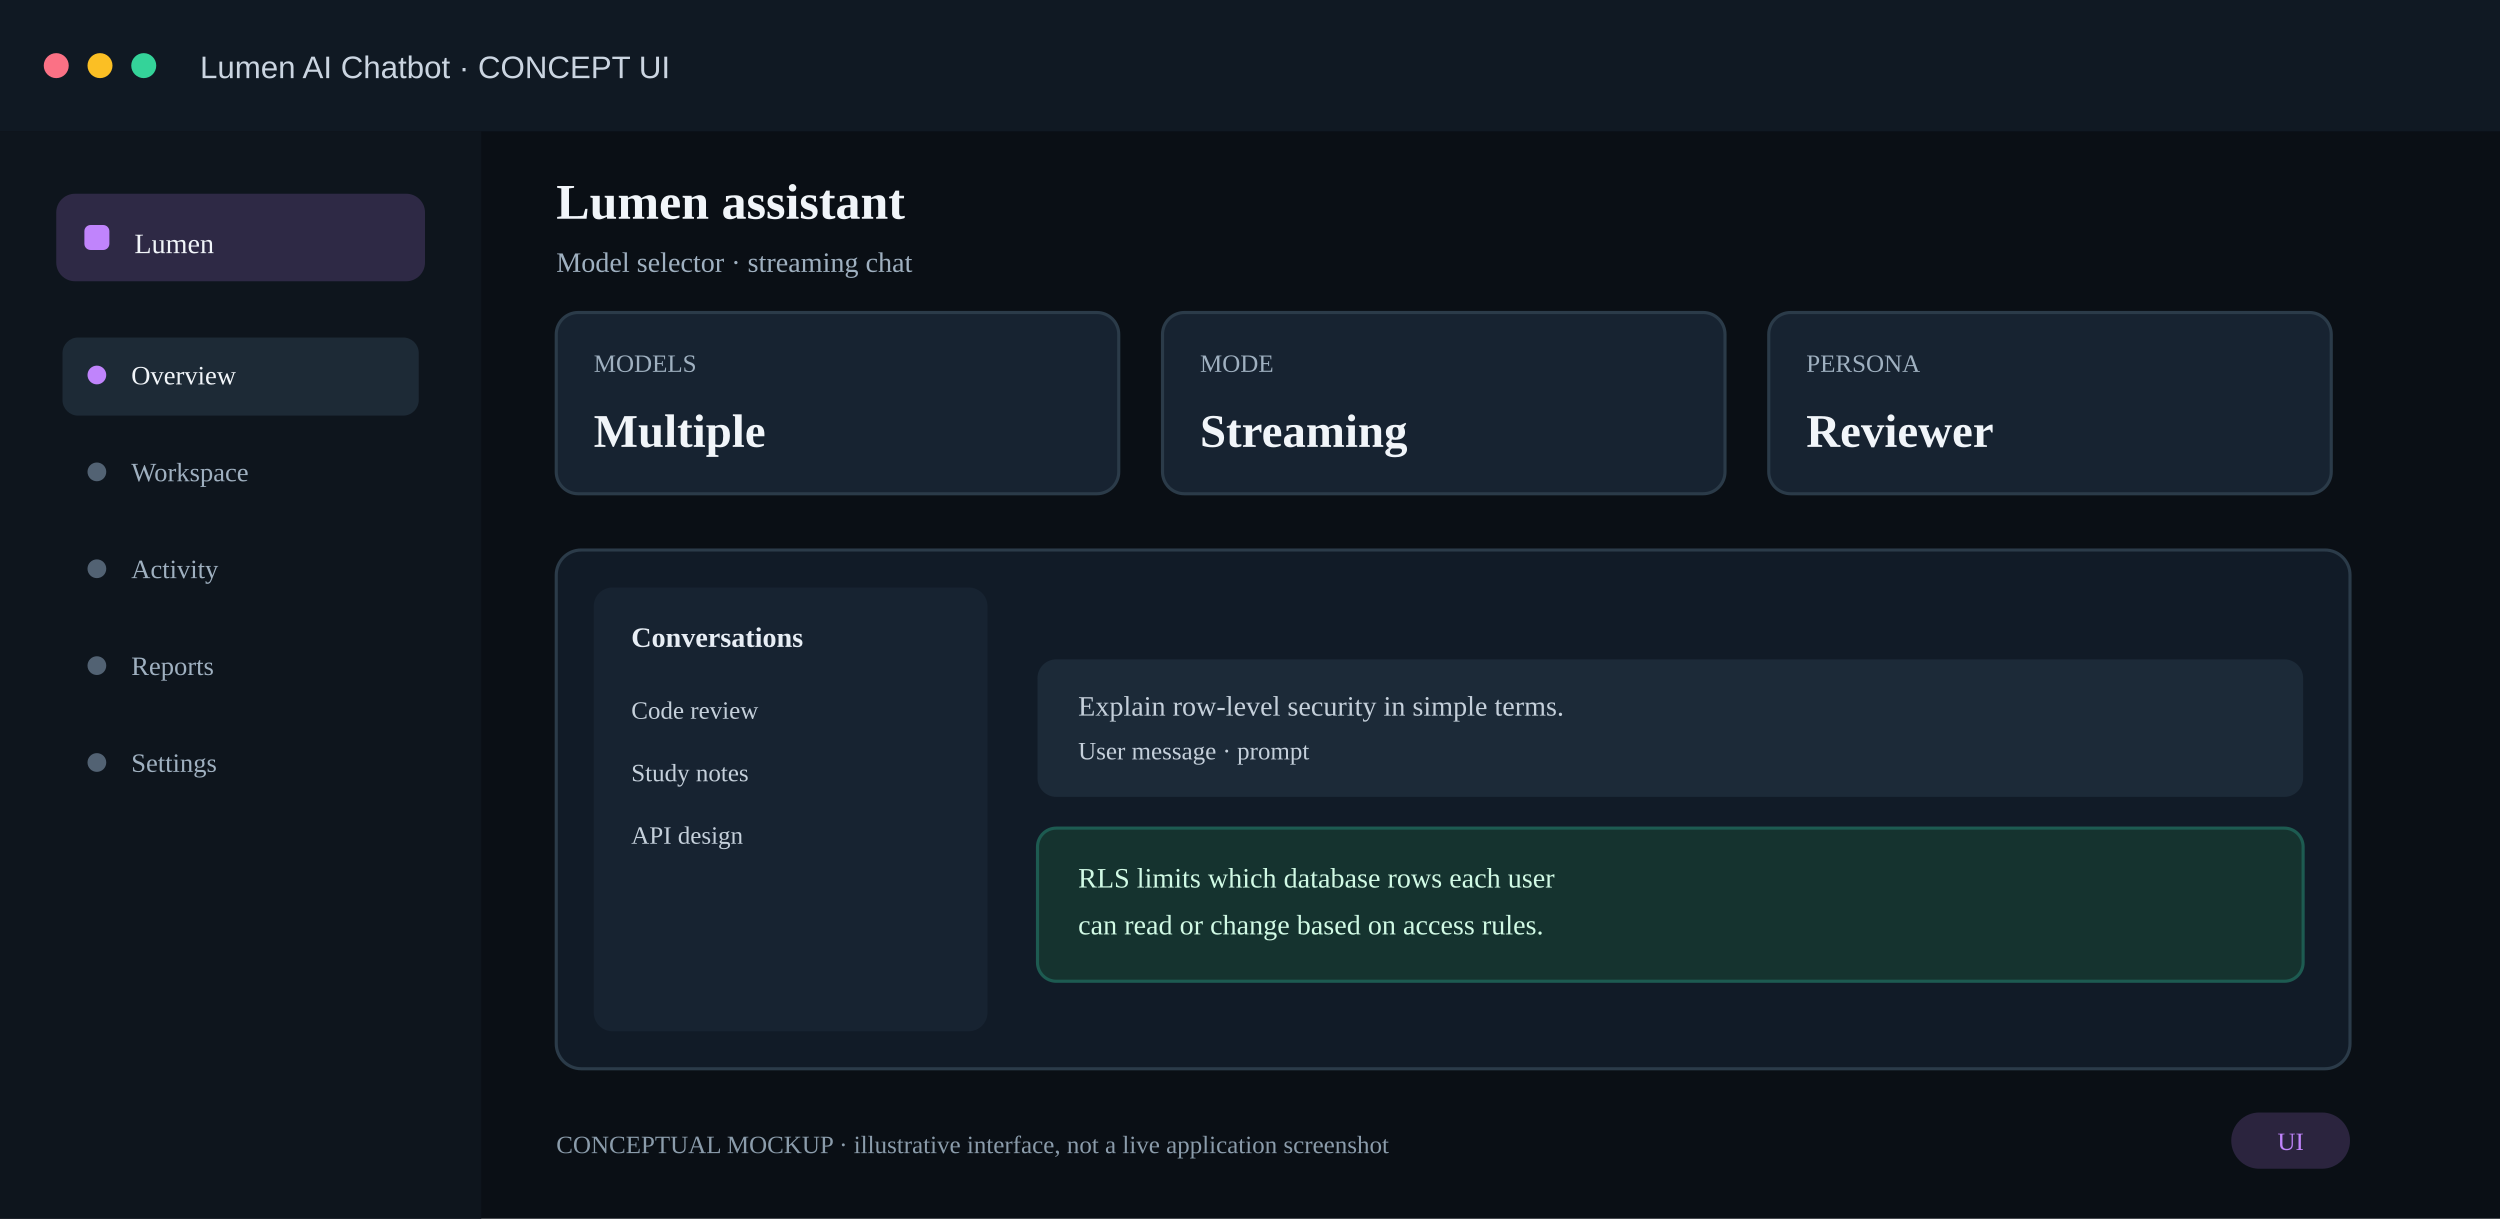
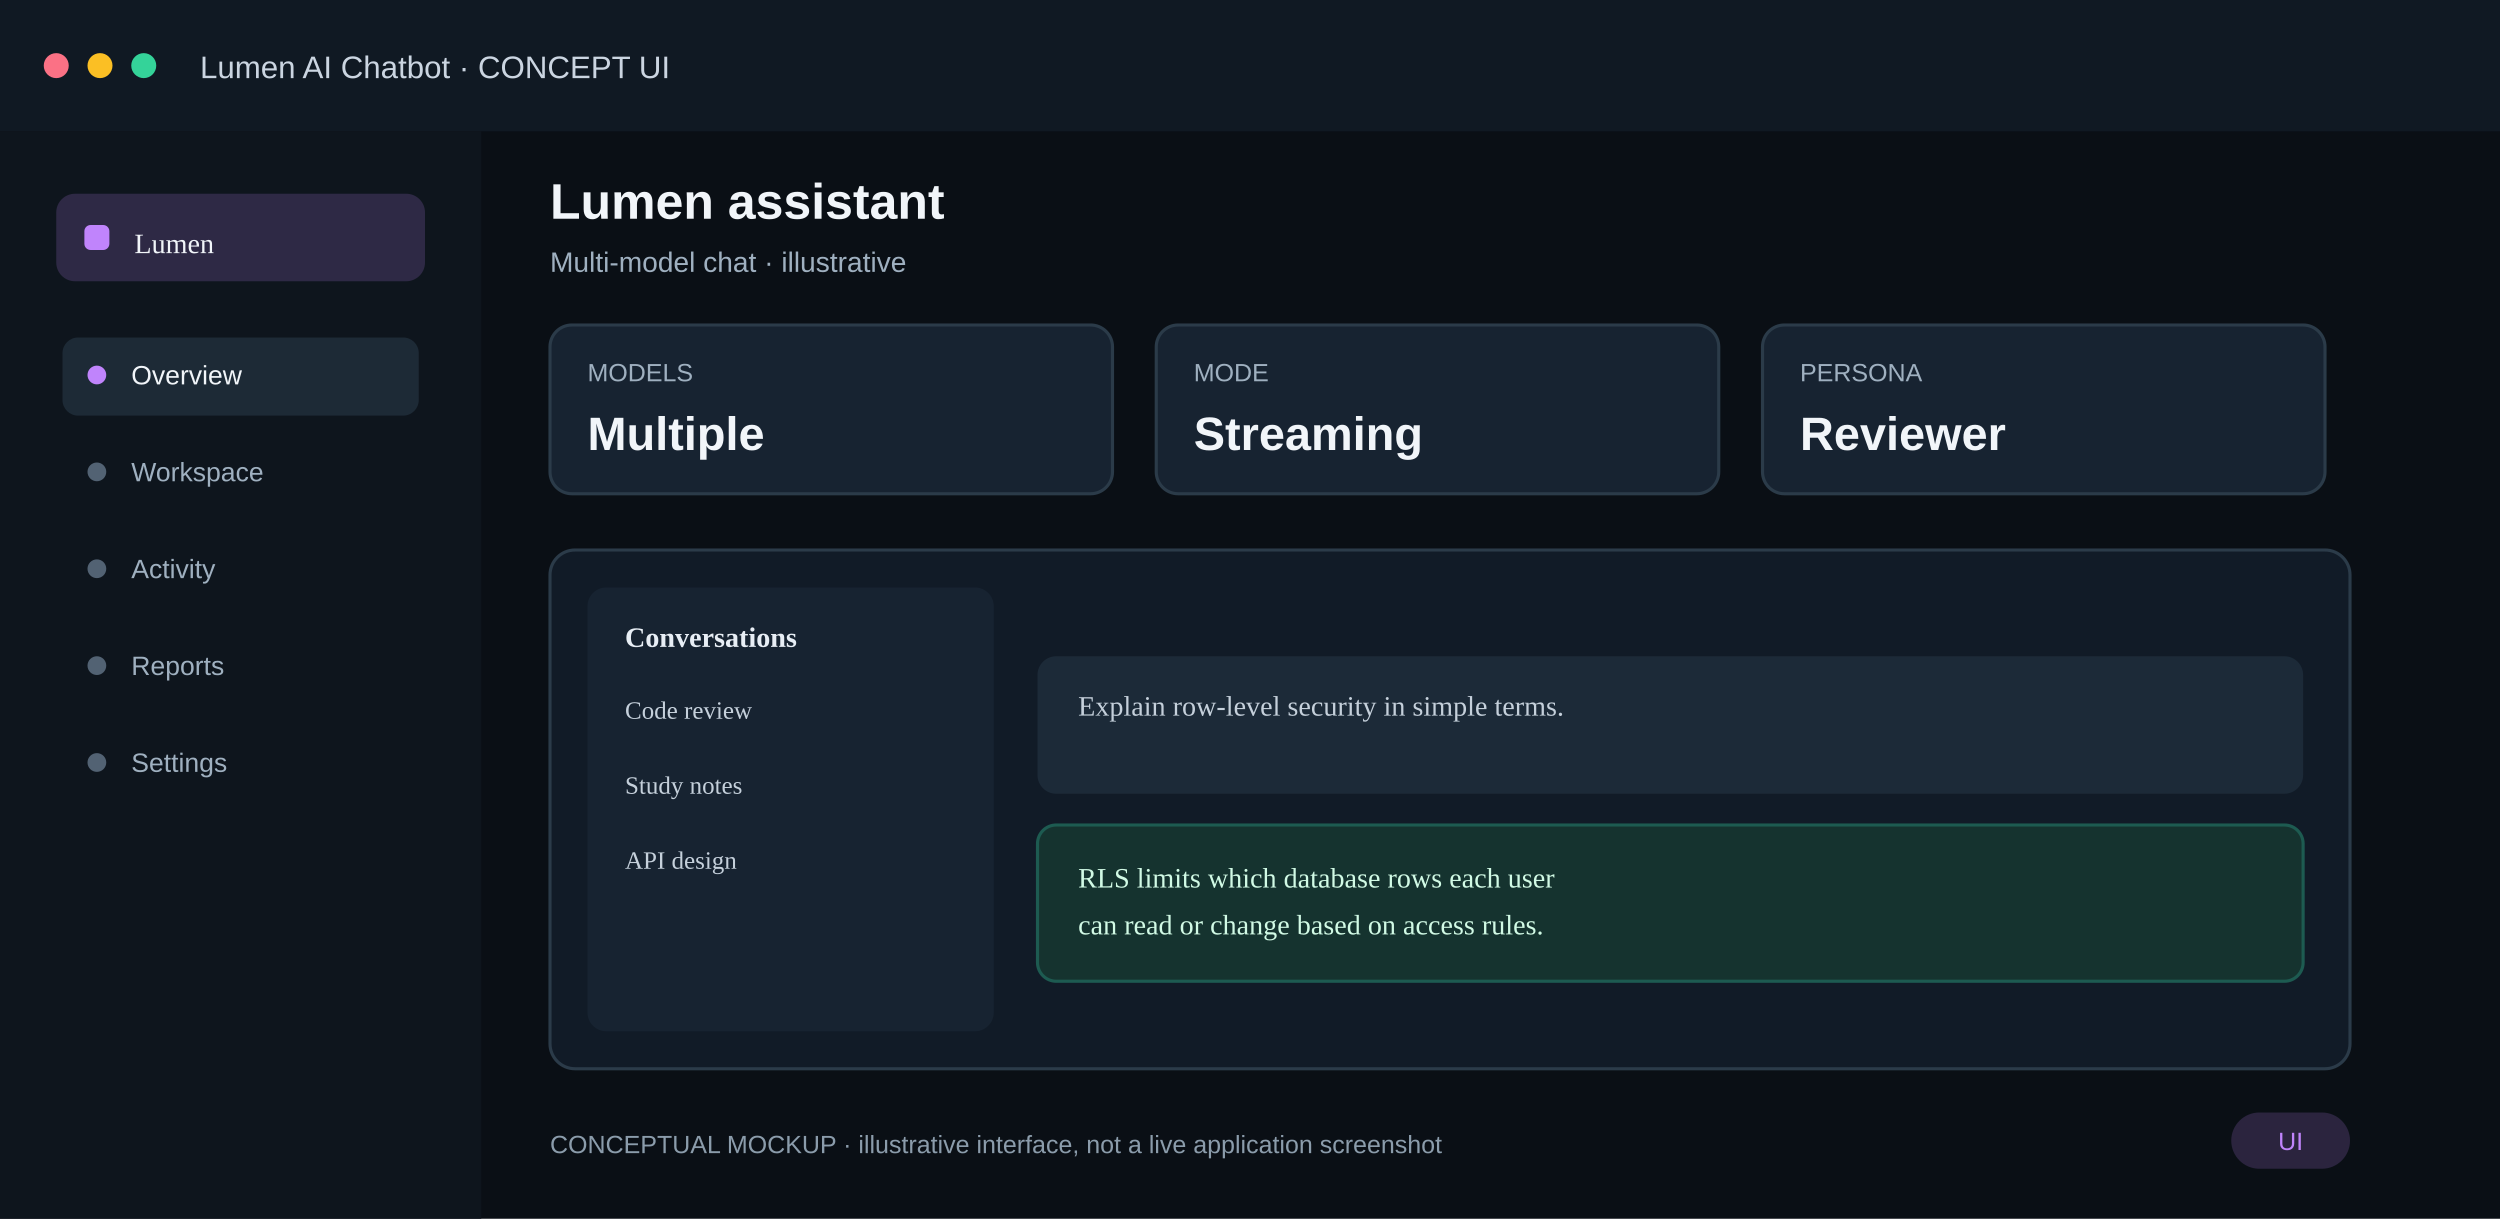
<svg xmlns="http://www.w3.org/2000/svg" viewBox="0 0 800 390" role="img" aria-label="Conceptual Lumen AI Chatbot UI mockup; illustrative interface, not a live application screenshot.">
  <rect width="800" height="390" fill="#0a0f15" />
  <rect width="800" height="42" fill="#101923" />
  <circle cx="18" cy="21" r="4" fill="#fb7185" />
  <circle cx="32" cy="21" r="4" fill="#fbbf24" />
  <circle cx="46" cy="21" r="4" fill="#34d399" />
  <text x="64" y="25" fill="#cbd5e1" font-family="Arial,sans-serif" font-size="10">Lumen AI Chatbot · CONCEPT UI</text>
  <rect y="42" width="154" height="348" fill="#0e151d" />
  <rect x="18" y="62" width="118" height="28" rx="6" fill="#c084fc" opacity=".18" />
  <rect x="27" y="72" width="8" height="8" rx="2" fill="#c084fc" />
  <text x="43" y="81" fill="#f1f5f9" font-size="9">Lumen</text>
  <rect x="20" y="108" width="114" height="25" rx="5" fill="#1d2a36" />
  <circle cx="31" cy="120" r="3" fill="#c084fc" />
-   <text x="42" y="123" fill="#f1f5f9" font-size="8.5">Overview</text>
+   <text x="42" y="123" fill="#f1f5f9" font-family="Arial,sans-serif" font-size="8.5">Overview</text>
  <rect x="20" y="139" width="114" height="25" rx="5" fill="transparent" />
  <circle cx="31" cy="151" r="3" fill="#526273" />
-   <text x="42" y="154" fill="#9fb0c0" font-size="8.5">Workspace</text>
+   <text x="42" y="154" fill="#9fb0c0" font-family="Arial,sans-serif" font-size="8.5">Workspace</text>
  <rect x="20" y="170" width="114" height="25" rx="5" fill="transparent" />
  <circle cx="31" cy="182" r="3" fill="#526273" />
-   <text x="42" y="185" fill="#9fb0c0" font-size="8.5">Activity</text>
+   <text x="42" y="185" fill="#9fb0c0" font-family="Arial,sans-serif" font-size="8.5">Activity</text>
  <rect x="20" y="201" width="114" height="25" rx="5" fill="transparent" />
  <circle cx="31" cy="213" r="3" fill="#526273" />
-   <text x="42" y="216" fill="#9fb0c0" font-size="8.5">Reports</text>
+   <text x="42" y="216" fill="#9fb0c0" font-family="Arial,sans-serif" font-size="8.5">Reports</text>
  <rect x="20" y="232" width="114" height="25" rx="5" fill="transparent" />
  <circle cx="31" cy="244" r="3" fill="#526273" />
-   <text x="42" y="247" fill="#9fb0c0" font-size="8.5">Settings</text>
-   <text x="178" y="70" fill="#f1f5f9" font-size="16" font-weight="700">Lumen assistant</text>
-   <text x="178" y="87" fill="#9fb0c0" font-size="9">Model selector · streaming chat</text>
-   <rect x="178" y="100" width="180" height="58" rx="7" fill="#172331" stroke="#2b3b49" />
-   <text x="190" y="119" fill="#9fb0c0" font-size="8">MODELS</text>
-   <text x="190" y="143" fill="#f1f5f9" font-size="15" font-weight="700">Multiple</text>
-   <rect x="372" y="100" width="180" height="58" rx="7" fill="#172331" stroke="#2b3b49" />
-   <text x="384" y="119" fill="#9fb0c0" font-size="8">MODE</text>
-   <text x="384" y="143" fill="#f1f5f9" font-size="15" font-weight="700">Streaming</text>
-   <rect x="566" y="100" width="180" height="58" rx="7" fill="#172331" stroke="#2b3b49" />
-   <text x="578" y="119" fill="#9fb0c0" font-size="8">PERSONA</text>
-   <text x="578" y="143" fill="#f1f5f9" font-size="15" font-weight="700">Reviewer</text>
-   <rect x="178" y="176" width="574" height="166" rx="8" fill="#111b27" stroke="#2b3b49" />
-   <rect x="190" y="188" width="126" height="142" rx="6" fill="#172331" />
-   <text x="202" y="207" fill="#e8eef5" font-size="9" font-weight="700">Conversations</text>
-   <text x="202" y="230" fill="#c5d0db" font-size="8">Code review</text>
-   <text x="202" y="250" fill="#c5d0db" font-size="8">Study notes</text>
-   <text x="202" y="270" fill="#c5d0db" font-size="8">API design</text>
-   <rect x="332" y="211" width="405" height="44" rx="6" fill="#1c2a38" />
+   <text x="42" y="247" fill="#9fb0c0" font-family="Arial,sans-serif" font-size="8.5">Settings</text>
+   <text x="176" y="70" fill="#f1f5f9" font-family="Arial,sans-serif" font-size="16" font-weight="700">Lumen assistant</text>
+   <text x="176" y="87" fill="#9fb0c0" font-family="Arial,sans-serif" font-size="9">Multi-model chat · illustrative</text>
+   <rect x="176" y="104" width="180" height="54" rx="7" fill="#172331" stroke="#2b3b49" />
+   <text x="188" y="122" fill="#9fb0c0" font-size="8" font-family="Arial,sans-serif">MODELS</text>
+   <text x="188" y="144" fill="#f1f5f9" font-size="15" font-weight="700" font-family="Arial,sans-serif">Multiple</text>
+   <rect x="370" y="104" width="180" height="54" rx="7" fill="#172331" stroke="#2b3b49" />
+   <text x="382" y="122" fill="#9fb0c0" font-size="8" font-family="Arial,sans-serif">MODE</text>
+   <text x="382" y="144" fill="#f1f5f9" font-size="15" font-weight="700" font-family="Arial,sans-serif">Streaming</text>
+   <rect x="564" y="104" width="180" height="54" rx="7" fill="#172331" stroke="#2b3b49" />
+   <text x="576" y="122" fill="#9fb0c0" font-size="8" font-family="Arial,sans-serif">PERSONA</text>
+   <text x="576" y="144" fill="#f1f5f9" font-size="15" font-weight="700" font-family="Arial,sans-serif">Reviewer</text>
+   <rect x="176" y="176" width="576" height="166" rx="8" fill="#111b27" stroke="#2b3b49" />
+   <rect x="188" y="188" width="130" height="142" rx="6" fill="#172331" />
+   <text x="200" y="207" fill="#e8eef5" font-size="9" font-weight="700">Conversations</text>
+   <text x="200" y="230" fill="#c5d0db" font-size="8">Code review</text>
+   <text x="200" y="254" fill="#c5d0db" font-size="8">Study notes</text>
+   <text x="200" y="278" fill="#c5d0db" font-size="8">API design</text>
+   <rect x="332" y="210" width="405" height="44" rx="6" fill="#1c2a38" />
  <text x="345" y="229" fill="#c5d0db" font-size="9">Explain row-level security in simple terms.</text>
-   <text x="345" y="243" fill="#c5d0db" font-size="8">User message · prompt</text>
-   <rect x="332" y="265" width="405" height="49" rx="6" fill="#15332f" stroke="#1d5b51" />
+   <rect x="332" y="264" width="405" height="50" rx="6" fill="#15332f" stroke="#1d5b51" />
  <text x="345" y="284" fill="#d1fae5" font-size="9">RLS limits which database rows each user</text>
  <text x="345" y="299" fill="#d1fae5" font-size="9">can read or change based on access rules.</text>
-   <text x="178" y="369" fill="#8b9cab" font-size="8">CONCEPTUAL MOCKUP · illustrative interface, not a live application screenshot</text>
+   <text x="176" y="369" fill="#8b9cab" font-family="Arial,sans-serif" font-size="8">CONCEPTUAL MOCKUP · illustrative interface, not a live application screenshot</text>
  <rect x="714" y="356" width="38" height="18" rx="9" fill="#c084fc" opacity=".18" />
-   <text x="733" y="368" fill="#c084fc" font-size="8" text-anchor="middle">UI</text>
+   <text x="733" y="368" fill="#c084fc" font-family="Arial,sans-serif" font-size="8" text-anchor="middle">UI</text>
</svg>
